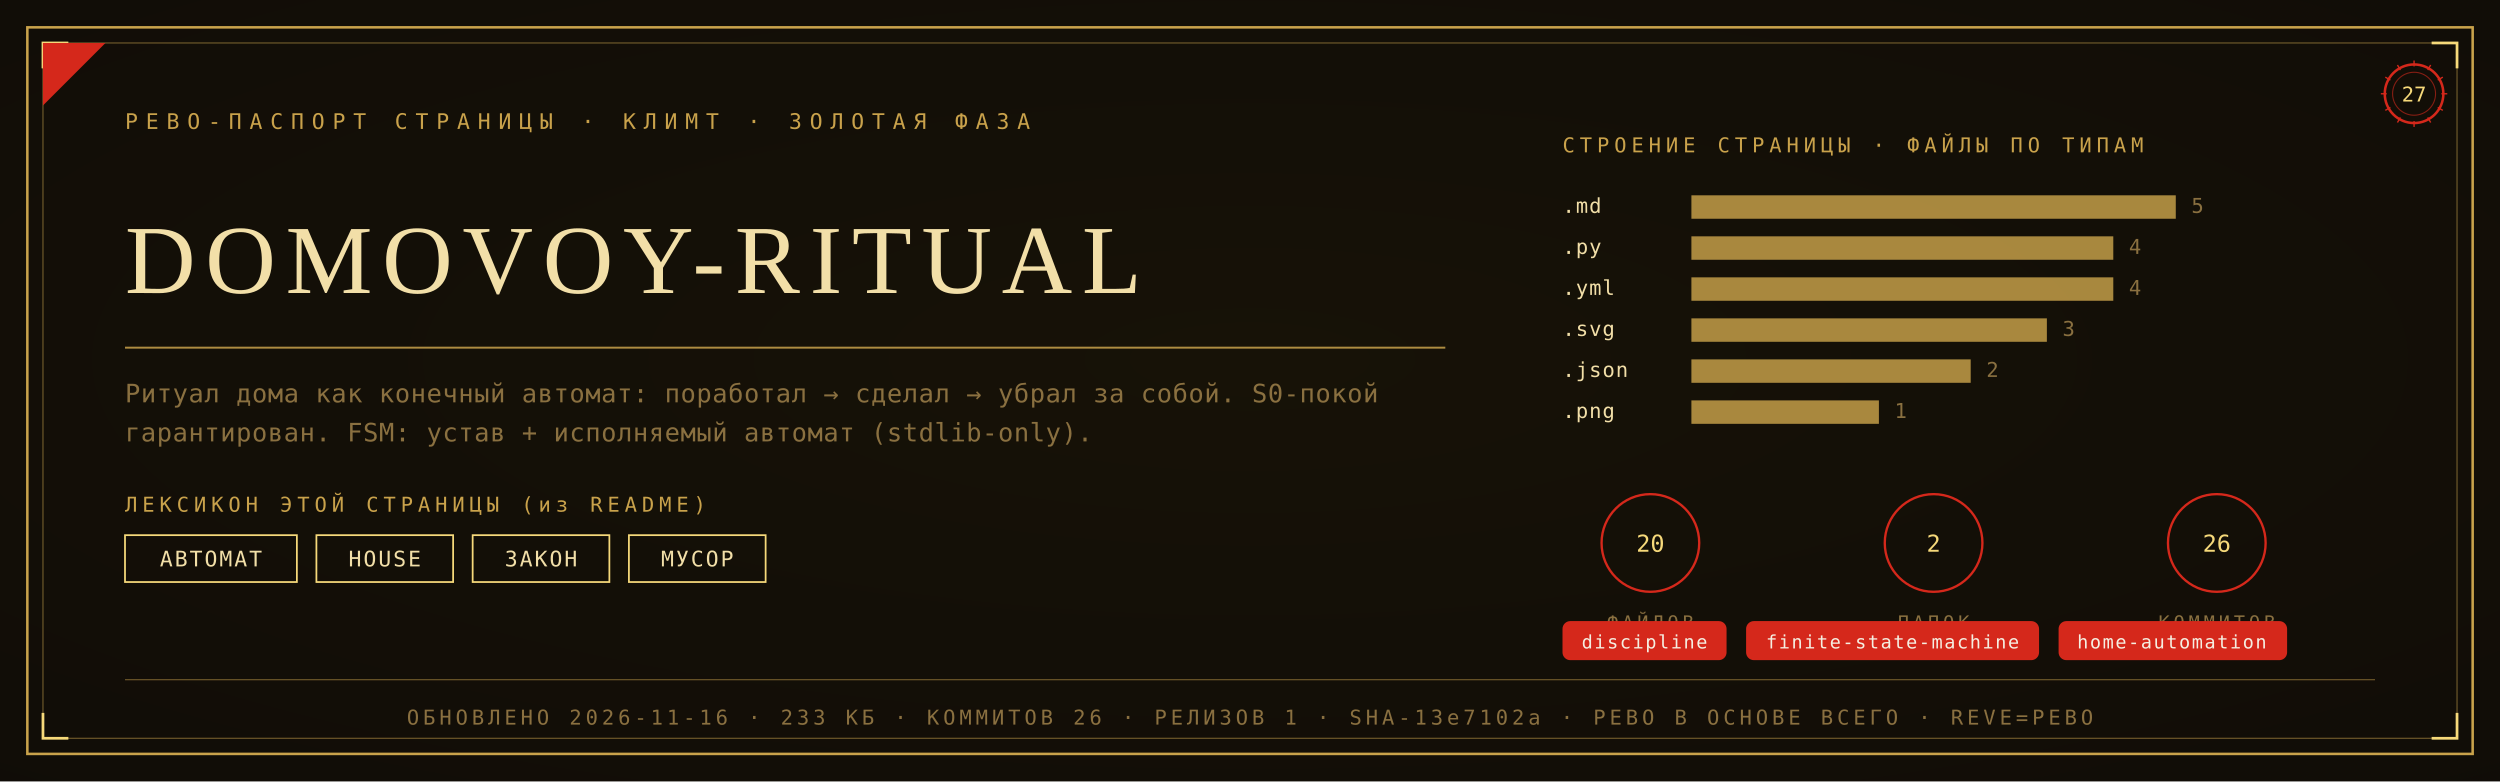
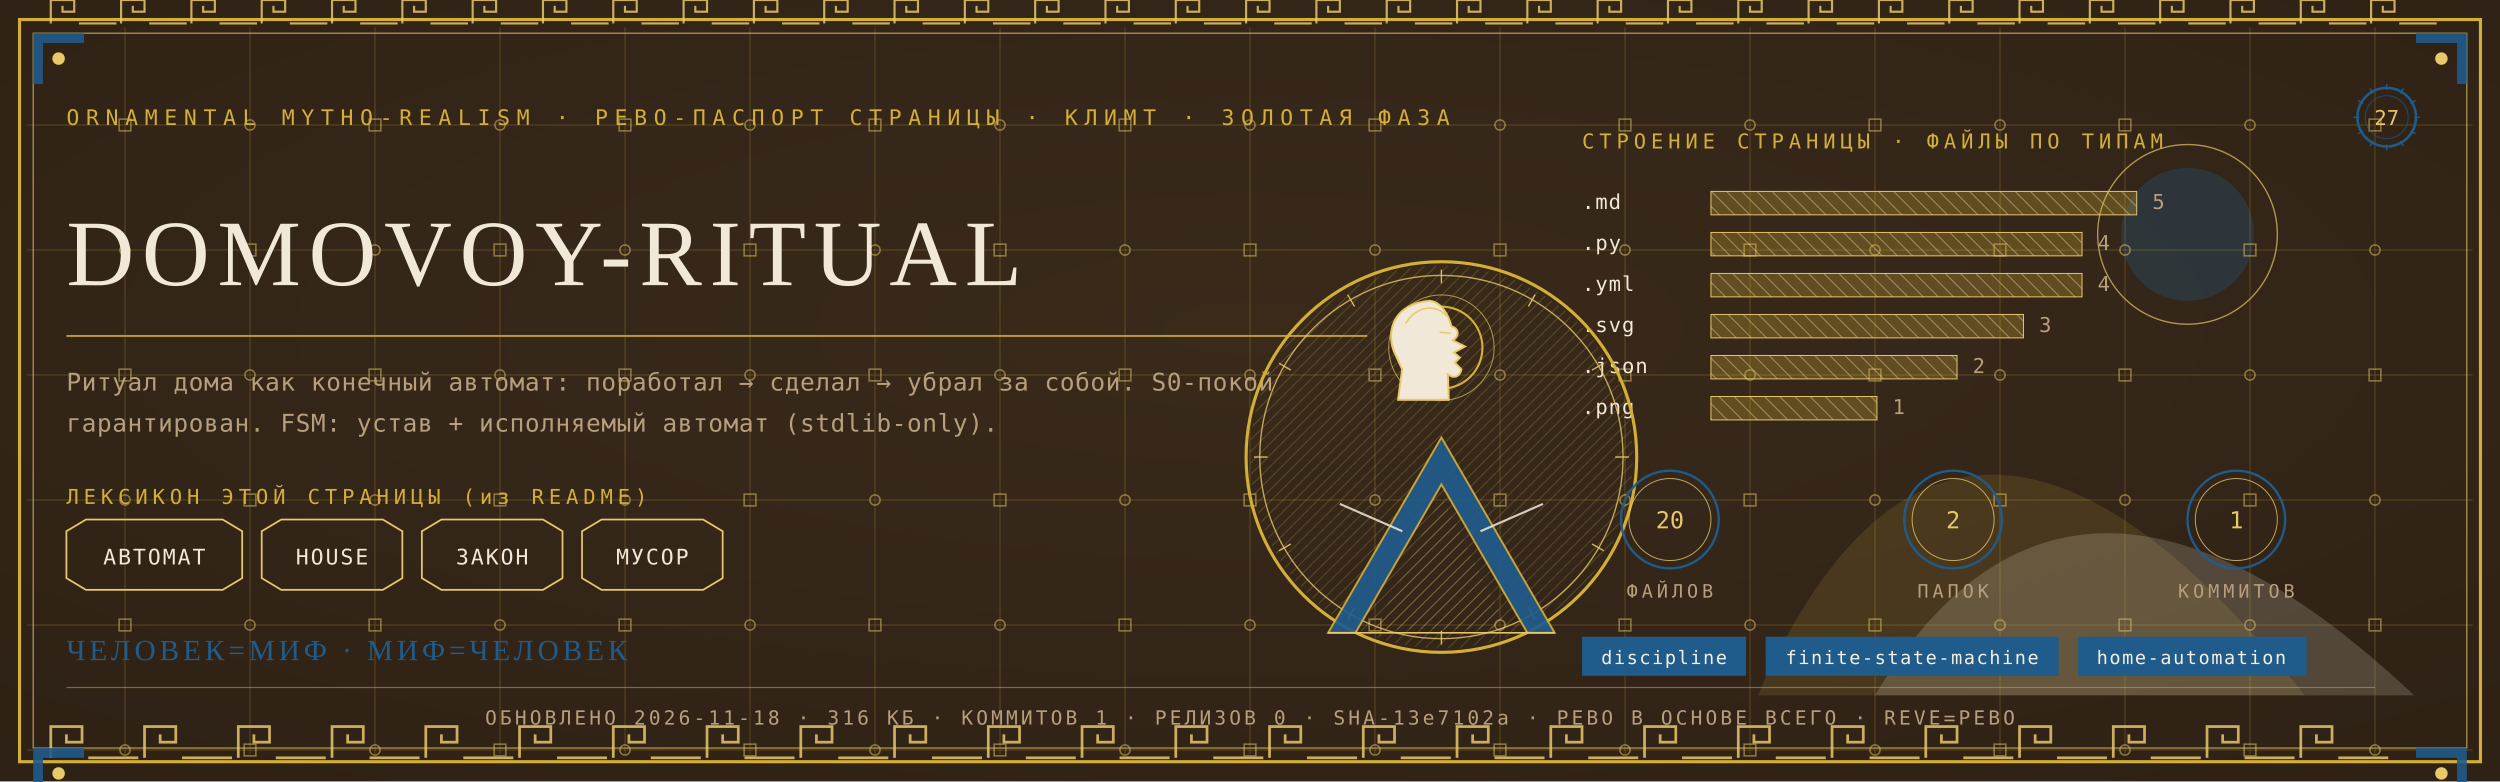
<svg xmlns="http://www.w3.org/2000/svg" viewBox="0 0 1280 400" width="1280" height="400">
  <defs>
-     <radialGradient id="rp27" cx="0.5" cy="0.46" r="1.05">
-       <stop offset="0" stop-color="#181206" />
-       <stop offset="1" stop-color="#0D0A07" />
+     <radialGradient id="rp27" cx="0.5" cy="0.42" r="1.1">
+       <stop offset="0" stop-color="#3A2A1B" />
+       <stop offset="1" stop-color="#2A1D12" />
    </radialGradient>
+     <pattern id="hatchm" width="4.2" height="4.2" patternUnits="userSpaceOnUse" patternTransform="rotate(45)">
+       <rect width="4.2" height="4.2" fill="none" />
+       <line x1="0" y1="0" x2="0" y2="4.2" stroke="#E8C868" stroke-width="0.5" />
+     </pattern>
+     <pattern id="hatchv" width="5.5" height="5.5" patternUnits="userSpaceOnUse" patternTransform="rotate(-45)">
+       <rect width="5.5" height="5.5" fill="none" />
+       <line x1="0" y1="0" x2="0" y2="5.5" stroke="#F1E8D8" stroke-width="0.5" />
+     </pattern>
  </defs>
-   <rect width="1280" height="400" fill="#0D0A07" />
-   <rect width="1280" height="400" fill="url(#rp27)" opacity="0.92" />
-   <rect x="14" y="14" width="1252" height="372" fill="none" stroke="#C9A24B" stroke-width="1.3" />
-   <rect x="22" y="22" width="1236" height="356" fill="none" stroke="#C9A24B" stroke-width="0.55" opacity="0.55" />
-   <path d="M 22 35 L 22 22 L 35 22" fill="none" stroke="#F6D97A" stroke-width="1.4" />
-   <path d="M 1258 35 L 1258 22 L 1245 22" fill="none" stroke="#F6D97A" stroke-width="1.4" />
-   <path d="M 22 365 L 22 378 L 35 378" fill="none" stroke="#F6D97A" stroke-width="1.4" />
-   <path d="M 1258 365 L 1258 378 L 1245 378" fill="none" stroke="#F6D97A" stroke-width="1.4" />
-   <path d="M 22 54 L 22 22 L 54 22 Z" fill="#D5281B" />
-   <text x="64" y="66" font-family="'Cascadia Mono', ui-monospace, Consolas, monospace" font-size="11" fill="#C9A24B" letter-spacing="4">РЕВО-ПАСПОРТ СТРАНИЦЫ · КЛИМТ · ЗОЛОТАЯ ФАЗА</text>
-   <g transform="translate(1236,48)">
-     <circle r="15" fill="none" stroke="#D5281B" stroke-width="1.3" />
-     <circle r="11" fill="none" stroke="#D5281B" stroke-width="0.55" opacity="0.6" />
-     <text y="4" text-anchor="middle" font-family="'Cascadia Mono', ui-monospace, Consolas, monospace" font-size="10.5" fill="#F6D97A">27</text>
-     <g stroke="#D5281B" stroke-width="0.7">
+   <rect width="1280" height="400" fill="#2A1D12" />
+   <rect width="1280" height="400" fill="url(#rp27)" opacity="0.94" />
+   <path d="M 900 356 Q 1000 130 1180 356 Z" fill="#D4AF37" opacity="0.14" />
+   <path d="M 960 356 Q 1060 190 1236 356 Z" fill="#F1E8D8" opacity="0.18" />
+   <circle cx="1120" cy="120" r="34" fill="#1F5B8B" opacity="0.30" />
+   <circle cx="1120" cy="120" r="46" fill="none" stroke="#E8C868" stroke-width="0.7" opacity="0.7" />
+   <g stroke="#D4AF37" stroke-width="0.45" opacity="0.30">
+     <line x1="64" y1="14" x2="64" y2="386" />
+     <line x1="128" y1="14" x2="128" y2="386" />
+     <line x1="192" y1="14" x2="192" y2="386" />
+     <line x1="256" y1="14" x2="256" y2="386" />
+     <line x1="320" y1="14" x2="320" y2="386" />
+     <line x1="384" y1="14" x2="384" y2="386" />
+     <line x1="448" y1="14" x2="448" y2="386" />
+     <line x1="512" y1="14" x2="512" y2="386" />
+     <line x1="576" y1="14" x2="576" y2="386" />
+     <line x1="640" y1="14" x2="640" y2="386" />
+     <line x1="704" y1="14" x2="704" y2="386" />
+     <line x1="768" y1="14" x2="768" y2="386" />
+     <line x1="832" y1="14" x2="832" y2="386" />
+     <line x1="896" y1="14" x2="896" y2="386" />
+     <line x1="960" y1="14" x2="960" y2="386" />
+     <line x1="1024" y1="14" x2="1024" y2="386" />
+     <line x1="1088" y1="14" x2="1088" y2="386" />
+     <line x1="1152" y1="14" x2="1152" y2="386" />
+     <line x1="1216" y1="14" x2="1216" y2="386" />
+     <line x1="14" y1="64" x2="1266" y2="64" />
+     <line x1="14" y1="128" x2="1266" y2="128" />
+     <line x1="14" y1="192" x2="1266" y2="192" />
+     <line x1="14" y1="256" x2="1266" y2="256" />
+     <line x1="14" y1="320" x2="1266" y2="320" />
+     <line x1="14" y1="384" x2="1266" y2="384" />
+   </g>
+   <g fill="none" stroke="#E8C868" stroke-width="0.8" opacity="0.5">
+     <rect x="61" y="61" width="6" height="6" />
+     <circle cx="64" cy="128" r="2.6" />
+     <rect x="61" y="189" width="6" height="6" />
+     <circle cx="64" cy="256" r="2.6" />
+     <rect x="61" y="317" width="6" height="6" />
+     <circle cx="64" cy="384" r="2.6" />
+     <circle cx="128" cy="64" r="2.6" />
+     <rect x="125" y="125" width="6" height="6" />
+     <circle cx="128" cy="192" r="2.6" />
+     <rect x="125" y="253" width="6" height="6" />
+     <circle cx="128" cy="320" r="2.6" />
+     <rect x="125" y="381" width="6" height="6" />
+     <rect x="189" y="61" width="6" height="6" />
+     <circle cx="192" cy="128" r="2.6" />
+     <rect x="189" y="189" width="6" height="6" />
+     <circle cx="192" cy="256" r="2.6" />
+     <rect x="189" y="317" width="6" height="6" />
+     <circle cx="192" cy="384" r="2.6" />
+     <circle cx="256" cy="64" r="2.6" />
+     <rect x="253" y="125" width="6" height="6" />
+     <circle cx="256" cy="192" r="2.6" />
+     <rect x="253" y="253" width="6" height="6" />
+     <circle cx="256" cy="320" r="2.6" />
+     <rect x="253" y="381" width="6" height="6" />
+     <rect x="317" y="61" width="6" height="6" />
+     <circle cx="320" cy="128" r="2.6" />
+     <rect x="317" y="189" width="6" height="6" />
+     <circle cx="320" cy="256" r="2.6" />
+     <rect x="317" y="317" width="6" height="6" />
+     <circle cx="320" cy="384" r="2.6" />
+     <circle cx="384" cy="64" r="2.6" />
+     <rect x="381" y="125" width="6" height="6" />
+     <circle cx="384" cy="192" r="2.6" />
+     <rect x="381" y="253" width="6" height="6" />
+     <circle cx="384" cy="320" r="2.6" />
+     <rect x="381" y="381" width="6" height="6" />
+     <rect x="445" y="61" width="6" height="6" />
+     <circle cx="448" cy="128" r="2.6" />
+     <rect x="445" y="189" width="6" height="6" />
+     <circle cx="448" cy="256" r="2.6" />
+     <rect x="445" y="317" width="6" height="6" />
+     <circle cx="448" cy="384" r="2.6" />
+     <circle cx="512" cy="64" r="2.6" />
+     <rect x="509" y="125" width="6" height="6" />
+     <circle cx="512" cy="192" r="2.6" />
+     <rect x="509" y="253" width="6" height="6" />
+     <circle cx="512" cy="320" r="2.6" />
+     <rect x="509" y="381" width="6" height="6" />
+     <rect x="573" y="61" width="6" height="6" />
+     <circle cx="576" cy="128" r="2.6" />
+     <rect x="573" y="189" width="6" height="6" />
+     <circle cx="576" cy="256" r="2.6" />
+     <rect x="573" y="317" width="6" height="6" />
+     <circle cx="576" cy="384" r="2.6" />
+     <circle cx="640" cy="64" r="2.6" />
+     <rect x="637" y="125" width="6" height="6" />
+     <circle cx="640" cy="192" r="2.6" />
+     <rect x="637" y="253" width="6" height="6" />
+     <circle cx="640" cy="320" r="2.6" />
+     <rect x="637" y="381" width="6" height="6" />
+     <rect x="701" y="61" width="6" height="6" />
+     <circle cx="704" cy="128" r="2.6" />
+     <rect x="701" y="189" width="6" height="6" />
+     <circle cx="704" cy="256" r="2.6" />
+     <rect x="701" y="317" width="6" height="6" />
+     <circle cx="704" cy="384" r="2.6" />
+     <circle cx="768" cy="64" r="2.6" />
+     <rect x="765" y="125" width="6" height="6" />
+     <circle cx="768" cy="192" r="2.6" />
+     <rect x="765" y="253" width="6" height="6" />
+     <circle cx="768" cy="320" r="2.6" />
+     <rect x="765" y="381" width="6" height="6" />
+     <rect x="829" y="61" width="6" height="6" />
+     <circle cx="832" cy="128" r="2.6" />
+     <rect x="829" y="189" width="6" height="6" />
+     <circle cx="832" cy="256" r="2.6" />
+     <rect x="829" y="317" width="6" height="6" />
+     <circle cx="832" cy="384" r="2.6" />
+     <circle cx="896" cy="64" r="2.6" />
+     <rect x="893" y="125" width="6" height="6" />
+     <circle cx="896" cy="192" r="2.6" />
+     <rect x="893" y="253" width="6" height="6" />
+     <circle cx="896" cy="320" r="2.6" />
+     <rect x="893" y="381" width="6" height="6" />
+     <rect x="957" y="61" width="6" height="6" />
+     <circle cx="960" cy="128" r="2.6" />
+     <rect x="957" y="189" width="6" height="6" />
+     <circle cx="960" cy="256" r="2.6" />
+     <rect x="957" y="317" width="6" height="6" />
+     <circle cx="960" cy="384" r="2.6" />
+     <circle cx="1024" cy="64" r="2.6" />
+     <rect x="1021" y="125" width="6" height="6" />
+     <circle cx="1024" cy="192" r="2.6" />
+     <rect x="1021" y="253" width="6" height="6" />
+     <circle cx="1024" cy="320" r="2.6" />
+     <rect x="1021" y="381" width="6" height="6" />
+     <rect x="1085" y="61" width="6" height="6" />
+     <circle cx="1088" cy="128" r="2.6" />
+     <rect x="1085" y="189" width="6" height="6" />
+     <circle cx="1088" cy="256" r="2.6" />
+     <rect x="1085" y="317" width="6" height="6" />
+     <circle cx="1088" cy="384" r="2.6" />
+     <circle cx="1152" cy="64" r="2.6" />
+     <rect x="1149" y="125" width="6" height="6" />
+     <circle cx="1152" cy="192" r="2.6" />
+     <rect x="1149" y="253" width="6" height="6" />
+     <circle cx="1152" cy="320" r="2.6" />
+     <rect x="1149" y="381" width="6" height="6" />
+     <rect x="1213" y="61" width="6" height="6" />
+     <circle cx="1216" cy="128" r="2.6" />
+     <rect x="1213" y="189" width="6" height="6" />
+     <circle cx="1216" cy="256" r="2.6" />
+     <rect x="1213" y="317" width="6" height="6" />
+     <circle cx="1216" cy="384" r="2.6" />
+   </g>
+   <rect x="10" y="10" width="1260" height="380" fill="none" stroke="#D4AF37" stroke-width="1.6" />
+   <rect x="17" y="17" width="1246" height="366" fill="none" stroke="#E8C868" stroke-width="0.6" opacity="0.75" />
+   <g fill="none" stroke="#E8C868" stroke-width="1.4" opacity="0.85">
+     <path d="M 26 388 L 26 372 L 42 372 L 42 380.0 L 34.0 380.0 L 34.0 376.0" />
+     <line x1="45.2" y1="388" x2="70.8" y2="388" />
+     <path d="M 74 388 L 74 372 L 90 372 L 90 380.0 L 82.0 380.0 L 82.0 376.0" />
+     <line x1="93.2" y1="388" x2="118.8" y2="388" />
+     <path d="M 122 388 L 122 372 L 138 372 L 138 380.0 L 130.0 380.0 L 130.0 376.0" />
+     <line x1="141.2" y1="388" x2="166.8" y2="388" />
+     <path d="M 170 388 L 170 372 L 186 372 L 186 380.0 L 178.0 380.0 L 178.0 376.0" />
+     <line x1="189.2" y1="388" x2="214.8" y2="388" />
+     <path d="M 218 388 L 218 372 L 234 372 L 234 380.0 L 226.0 380.0 L 226.0 376.0" />
+     <line x1="237.2" y1="388" x2="262.8" y2="388" />
+     <path d="M 266 388 L 266 372 L 282 372 L 282 380.0 L 274.0 380.0 L 274.0 376.0" />
+     <line x1="285.2" y1="388" x2="310.8" y2="388" />
+     <path d="M 314 388 L 314 372 L 330 372 L 330 380.0 L 322.0 380.0 L 322.0 376.0" />
+     <line x1="333.2" y1="388" x2="358.8" y2="388" />
+     <path d="M 362 388 L 362 372 L 378 372 L 378 380.0 L 370.0 380.0 L 370.0 376.0" />
+     <line x1="381.2" y1="388" x2="406.8" y2="388" />
+     <path d="M 410 388 L 410 372 L 426 372 L 426 380.0 L 418.0 380.0 L 418.0 376.0" />
+     <line x1="429.2" y1="388" x2="454.8" y2="388" />
+     <path d="M 458 388 L 458 372 L 474 372 L 474 380.0 L 466.0 380.0 L 466.0 376.0" />
+     <line x1="477.2" y1="388" x2="502.8" y2="388" />
+     <path d="M 506 388 L 506 372 L 522 372 L 522 380.0 L 514.0 380.0 L 514.0 376.0" />
+     <line x1="525.2" y1="388" x2="550.8" y2="388" />
+     <path d="M 554 388 L 554 372 L 570 372 L 570 380.0 L 562.0 380.0 L 562.0 376.0" />
+     <line x1="573.2" y1="388" x2="598.8" y2="388" />
+     <path d="M 602 388 L 602 372 L 618 372 L 618 380.0 L 610.0 380.0 L 610.0 376.0" />
+     <line x1="621.2" y1="388" x2="646.8" y2="388" />
+     <path d="M 650 388 L 650 372 L 666 372 L 666 380.0 L 658.0 380.0 L 658.0 376.0" />
+     <line x1="669.2" y1="388" x2="694.8" y2="388" />
+     <path d="M 698 388 L 698 372 L 714 372 L 714 380.0 L 706.0 380.0 L 706.0 376.0" />
+     <line x1="717.2" y1="388" x2="742.8" y2="388" />
+     <path d="M 746 388 L 746 372 L 762 372 L 762 380.0 L 754.0 380.0 L 754.0 376.0" />
+     <line x1="765.2" y1="388" x2="790.8" y2="388" />
+     <path d="M 794 388 L 794 372 L 810 372 L 810 380.0 L 802.0 380.0 L 802.0 376.0" />
+     <line x1="813.2" y1="388" x2="838.8" y2="388" />
+     <path d="M 842 388 L 842 372 L 858 372 L 858 380.0 L 850.0 380.0 L 850.0 376.0" />
+     <line x1="861.2" y1="388" x2="886.8" y2="388" />
+     <path d="M 890 388 L 890 372 L 906 372 L 906 380.0 L 898.0 380.0 L 898.0 376.0" />
+     <line x1="909.2" y1="388" x2="934.8" y2="388" />
+     <path d="M 938 388 L 938 372 L 954 372 L 954 380.0 L 946.0 380.0 L 946.0 376.0" />
+     <line x1="957.2" y1="388" x2="982.8" y2="388" />
+     <path d="M 986 388 L 986 372 L 1002 372 L 1002 380.0 L 994.0 380.0 L 994.0 376.0" />
+     <line x1="1005.2" y1="388" x2="1030.8" y2="388" />
+     <path d="M 1034 388 L 1034 372 L 1050 372 L 1050 380.0 L 1042.0 380.0 L 1042.0 376.0" />
+     <line x1="1053.2" y1="388" x2="1078.8" y2="388" />
+     <path d="M 1082 388 L 1082 372 L 1098 372 L 1098 380.0 L 1090.0 380.0 L 1090.0 376.0" />
+     <line x1="1101.2" y1="388" x2="1126.8" y2="388" />
+     <path d="M 1130 388 L 1130 372 L 1146 372 L 1146 380.0 L 1138.0 380.0 L 1138.0 376.0" />
+     <line x1="1149.2" y1="388" x2="1174.8" y2="388" />
+     <path d="M 1178 388 L 1178 372 L 1194 372 L 1194 380.0 L 1186.0 380.0 L 1186.0 376.0" />
+     <line x1="1197.2" y1="388" x2="1222.8" y2="388" />
+   </g>
+   <g fill="none" stroke="#E8C868" stroke-width="1.1" opacity="0.85">
+     <path d="M 26 12 L 26 0 L 38 0 L 38 6.0 L 32.0 6.0 L 32.0 3.0" />
+     <line x1="40.4" y1="12" x2="59.6" y2="12" />
+     <path d="M 62 12 L 62 0 L 74 0 L 74 6.0 L 68.0 6.0 L 68.0 3.0" />
+     <line x1="76.4" y1="12" x2="95.6" y2="12" />
+     <path d="M 98 12 L 98 0 L 110 0 L 110 6.0 L 104.0 6.0 L 104.0 3.0" />
+     <line x1="112.4" y1="12" x2="131.6" y2="12" />
+     <path d="M 134 12 L 134 0 L 146 0 L 146 6.0 L 140.0 6.0 L 140.0 3.0" />
+     <line x1="148.4" y1="12" x2="167.6" y2="12" />
+     <path d="M 170 12 L 170 0 L 182 0 L 182 6.0 L 176.0 6.0 L 176.0 3.0" />
+     <line x1="184.4" y1="12" x2="203.6" y2="12" />
+     <path d="M 206 12 L 206 0 L 218 0 L 218 6.0 L 212.0 6.0 L 212.0 3.0" />
+     <line x1="220.4" y1="12" x2="239.6" y2="12" />
+     <path d="M 242 12 L 242 0 L 254 0 L 254 6.0 L 248.0 6.0 L 248.0 3.0" />
+     <line x1="256.4" y1="12" x2="275.6" y2="12" />
+     <path d="M 278 12 L 278 0 L 290 0 L 290 6.0 L 284.0 6.0 L 284.0 3.0" />
+     <line x1="292.4" y1="12" x2="311.6" y2="12" />
+     <path d="M 314 12 L 314 0 L 326 0 L 326 6.0 L 320.0 6.0 L 320.0 3.0" />
+     <line x1="328.4" y1="12" x2="347.6" y2="12" />
+     <path d="M 350 12 L 350 0 L 362 0 L 362 6.0 L 356.0 6.0 L 356.0 3.0" />
+     <line x1="364.4" y1="12" x2="383.6" y2="12" />
+     <path d="M 386 12 L 386 0 L 398 0 L 398 6.0 L 392.0 6.0 L 392.0 3.0" />
+     <line x1="400.4" y1="12" x2="419.6" y2="12" />
+     <path d="M 422 12 L 422 0 L 434 0 L 434 6.0 L 428.0 6.0 L 428.0 3.0" />
+     <line x1="436.4" y1="12" x2="455.6" y2="12" />
+     <path d="M 458 12 L 458 0 L 470 0 L 470 6.0 L 464.0 6.0 L 464.0 3.0" />
+     <line x1="472.4" y1="12" x2="491.6" y2="12" />
+     <path d="M 494 12 L 494 0 L 506 0 L 506 6.0 L 500.0 6.0 L 500.0 3.0" />
+     <line x1="508.4" y1="12" x2="527.6" y2="12" />
+     <path d="M 530 12 L 530 0 L 542 0 L 542 6.0 L 536.0 6.0 L 536.0 3.0" />
+     <line x1="544.4" y1="12" x2="563.6" y2="12" />
+     <path d="M 566 12 L 566 0 L 578 0 L 578 6.0 L 572.0 6.0 L 572.0 3.0" />
+     <line x1="580.4" y1="12" x2="599.6" y2="12" />
+     <path d="M 602 12 L 602 0 L 614 0 L 614 6.0 L 608.0 6.0 L 608.0 3.0" />
+     <line x1="616.4" y1="12" x2="635.6" y2="12" />
+     <path d="M 638 12 L 638 0 L 650 0 L 650 6.0 L 644.0 6.0 L 644.0 3.0" />
+     <line x1="652.4" y1="12" x2="671.6" y2="12" />
+     <path d="M 674 12 L 674 0 L 686 0 L 686 6.0 L 680.0 6.0 L 680.0 3.0" />
+     <line x1="688.4" y1="12" x2="707.6" y2="12" />
+     <path d="M 710 12 L 710 0 L 722 0 L 722 6.0 L 716.0 6.0 L 716.0 3.0" />
+     <line x1="724.4" y1="12" x2="743.6" y2="12" />
+     <path d="M 746 12 L 746 0 L 758 0 L 758 6.0 L 752.0 6.0 L 752.0 3.0" />
+     <line x1="760.4" y1="12" x2="779.6" y2="12" />
+     <path d="M 782 12 L 782 0 L 794 0 L 794 6.0 L 788.0 6.0 L 788.0 3.0" />
+     <line x1="796.4" y1="12" x2="815.6" y2="12" />
+     <path d="M 818 12 L 818 0 L 830 0 L 830 6.0 L 824.0 6.0 L 824.0 3.0" />
+     <line x1="832.4" y1="12" x2="851.6" y2="12" />
+     <path d="M 854 12 L 854 0 L 866 0 L 866 6.0 L 860.0 6.0 L 860.0 3.0" />
+     <line x1="868.4" y1="12" x2="887.6" y2="12" />
+     <path d="M 890 12 L 890 0 L 902 0 L 902 6.0 L 896.0 6.0 L 896.0 3.0" />
+     <line x1="904.4" y1="12" x2="923.6" y2="12" />
+     <path d="M 926 12 L 926 0 L 938 0 L 938 6.0 L 932.0 6.0 L 932.0 3.0" />
+     <line x1="940.4" y1="12" x2="959.6" y2="12" />
+     <path d="M 962 12 L 962 0 L 974 0 L 974 6.0 L 968.0 6.0 L 968.0 3.0" />
+     <line x1="976.4" y1="12" x2="995.6" y2="12" />
+     <path d="M 998 12 L 998 0 L 1010 0 L 1010 6.0 L 1004.0 6.0 L 1004.0 3.0" />
+     <line x1="1012.4" y1="12" x2="1031.6" y2="12" />
+     <path d="M 1034 12 L 1034 0 L 1046 0 L 1046 6.0 L 1040.0 6.0 L 1040.0 3.0" />
+     <line x1="1048.4" y1="12" x2="1067.6" y2="12" />
+     <path d="M 1070 12 L 1070 0 L 1082 0 L 1082 6.0 L 1076.0 6.0 L 1076.0 3.0" />
+     <line x1="1084.4" y1="12" x2="1103.6" y2="12" />
+     <path d="M 1106 12 L 1106 0 L 1118 0 L 1118 6.0 L 1112.0 6.0 L 1112.0 3.0" />
+     <line x1="1120.4" y1="12" x2="1139.6" y2="12" />
+     <path d="M 1142 12 L 1142 0 L 1154 0 L 1154 6.0 L 1148.0 6.0 L 1148.0 3.0" />
+     <line x1="1156.4" y1="12" x2="1175.6" y2="12" />
+     <path d="M 1178 12 L 1178 0 L 1190 0 L 1190 6.0 L 1184.0 6.0 L 1184.0 3.0" />
+     <line x1="1192.4" y1="12" x2="1211.6" y2="12" />
+     <path d="M 1214 12 L 1214 0 L 1226 0 L 1226 6.0 L 1220.0 6.0 L 1220.0 3.0" />
+     <line x1="1228.4" y1="12" x2="1247.6" y2="12" />
+   </g>
+   <g transform="translate(17,17) scale(1,1)">
+     <path d="M 0 0 L 26 0 L 26 5 L 5 5 L 5 26 L 0 26 Z" fill="#1F5B8B" opacity="0.9" />
+     <circle cx="13" cy="13" r="3.2" fill="#E8C868" />
+   </g>
+   <g transform="translate(1263,17) scale(-1,1)">
+     <path d="M 0 0 L 26 0 L 26 5 L 5 5 L 5 26 L 0 26 Z" fill="#1F5B8B" opacity="0.9" />
+     <circle cx="13" cy="13" r="3.2" fill="#E8C868" />
+   </g>
+   <g transform="translate(17,383) scale(1,1)">
+     <path d="M 0 0 L 26 0 L 26 5 L 5 5 L 5 26 L 0 26 Z" fill="#1F5B8B" opacity="0.9" />
+     <circle cx="13" cy="13" r="3.2" fill="#E8C868" />
+   </g>
+   <g transform="translate(1263,383) scale(-1,1)">
+     <path d="M 0 0 L 26 0 L 26 5 L 5 5 L 5 26 L 0 26 Z" fill="#1F5B8B" opacity="0.9" />
+     <circle cx="13" cy="13" r="3.2" fill="#E8C868" />
+   </g>
+   <text x="34" y="64" font-family="'Cascadia Mono', ui-monospace, Consolas, monospace" font-size="11" fill="#D4AF37" letter-spacing="3.4">ORNAMENTAL MYTHO-REALISM · РЕВО-ПАСПОРТ СТРАНИЦЫ · КЛИМТ · ЗОЛОТАЯ ФАЗА</text>
+   <g transform="translate(1222,60)">
+     <circle r="15" fill="none" stroke="#1F5B8B" stroke-width="1.3" />
+     <circle r="11" fill="none" stroke="#1F5B8B" stroke-width="0.55" opacity="0.6" />
+     <text y="4" text-anchor="middle" font-family="'Cascadia Mono', ui-monospace, Consolas, monospace" font-size="10.5" fill="#E8C868">27</text>
+     <g stroke="#1F5B8B" stroke-width="0.7">
      <line x1="0" y1="-17" x2="0" y2="-14" transform="rotate(0)" />
      <line x1="0" y1="-17" x2="0" y2="-14" transform="rotate(30)" />
      <line x1="0" y1="-17" x2="0" y2="-14" transform="rotate(60)" />
      <line x1="0" y1="-17" x2="0" y2="-14" transform="rotate(90)" />
      <line x1="0" y1="-17" x2="0" y2="-14" transform="rotate(120)" />
      <line x1="0" y1="-17" x2="0" y2="-14" transform="rotate(150)" />
      <line x1="0" y1="-17" x2="0" y2="-14" transform="rotate(180)" />
      <line x1="0" y1="-17" x2="0" y2="-14" transform="rotate(210)" />
      <line x1="0" y1="-17" x2="0" y2="-14" transform="rotate(240)" />
      <line x1="0" y1="-17" x2="0" y2="-14" transform="rotate(270)" />
      <line x1="0" y1="-17" x2="0" y2="-14" transform="rotate(300)" />
      <line x1="0" y1="-17" x2="0" y2="-14" transform="rotate(330)" />
    </g>
  </g>
-   <text x="64" y="150" font-family="Georgia, 'Times New Roman', serif" font-size="50.0" fill="#F2DFA8" letter-spacing="5">DOMOVOY-RITUAL</text>
-   <line x1="64" y1="178" x2="740" y2="178" stroke="#C9A24B" stroke-width="1" opacity="0.85" />
-   <text x="64" y="206" font-family="'Cascadia Mono', ui-monospace, Consolas, monospace" font-size="13" fill="#8A7040" letter-spacing="0.3">Ритуал дома как конечный автомат: поработал → сделал → убрал за собой. S0-покой</text>
-   <text x="64" y="226" font-family="'Cascadia Mono', ui-monospace, Consolas, monospace" font-size="13" fill="#8A7040" letter-spacing="0.3">гарантирован. FSM: устав + исполняемый автомат (stdlib-only).</text>
-   <text x="64" y="262" font-family="'Cascadia Mono', ui-monospace, Consolas, monospace" font-size="10.5" fill="#C9A24B" letter-spacing="2.5">ЛЕКСИКОН ЭТОЙ СТРАНИЦЫ (из README)</text>
-   <rect x="64" y="274" width="88" height="24" fill="none" stroke="#F6D97A" stroke-width="0.9" />
-   <text x="108" y="290" text-anchor="middle" font-family="'Cascadia Mono', ui-monospace, Consolas, monospace" font-size="11" fill="#F2DFA8" letter-spacing="1">АВТОМАТ</text>
-   <rect x="162" y="274" width="70" height="24" fill="none" stroke="#F6D97A" stroke-width="0.9" />
-   <text x="197" y="290" text-anchor="middle" font-family="'Cascadia Mono', ui-monospace, Consolas, monospace" font-size="11" fill="#F2DFA8" letter-spacing="1">HOUSE</text>
-   <rect x="242" y="274" width="70" height="24" fill="none" stroke="#F6D97A" stroke-width="0.9" />
-   <text x="277" y="290" text-anchor="middle" font-family="'Cascadia Mono', ui-monospace, Consolas, monospace" font-size="11" fill="#F2DFA8" letter-spacing="1">ЗАКОН</text>
-   <rect x="322" y="274" width="70" height="24" fill="none" stroke="#F6D97A" stroke-width="0.9" />
-   <text x="357" y="290" text-anchor="middle" font-family="'Cascadia Mono', ui-monospace, Consolas, monospace" font-size="11" fill="#F2DFA8" letter-spacing="1">МУСОР</text>
-   <text x="800" y="78" font-family="'Cascadia Mono', ui-monospace, Consolas, monospace" font-size="10.5" fill="#C9A24B" letter-spacing="2.5">СТРОЕНИЕ СТРАНИЦЫ · ФАЙЛЫ ПО ТИПАМ</text>
-   <text x="800" y="109" font-family="'Cascadia Mono', ui-monospace, Consolas, monospace" font-size="10.5" fill="#F2DFA8" letter-spacing="0.5">.md</text>
-   <rect x="866" y="100" width="248" height="12" fill="#C9A24B" opacity="0.82" />
-   <text x="1122" y="109" font-family="'Cascadia Mono', ui-monospace, Consolas, monospace" font-size="10.5" fill="#8A7040">5</text>
-   <text x="800" y="130" font-family="'Cascadia Mono', ui-monospace, Consolas, monospace" font-size="10.5" fill="#F2DFA8" letter-spacing="0.5">.py</text>
-   <rect x="866" y="121" width="216" height="12" fill="#C9A24B" opacity="0.82" />
-   <text x="1090" y="130" font-family="'Cascadia Mono', ui-monospace, Consolas, monospace" font-size="10.5" fill="#8A7040">4</text>
-   <text x="800" y="151" font-family="'Cascadia Mono', ui-monospace, Consolas, monospace" font-size="10.5" fill="#F2DFA8" letter-spacing="0.5">.yml</text>
-   <rect x="866" y="142" width="216" height="12" fill="#C9A24B" opacity="0.82" />
-   <text x="1090" y="151" font-family="'Cascadia Mono', ui-monospace, Consolas, monospace" font-size="10.5" fill="#8A7040">4</text>
-   <text x="800" y="172" font-family="'Cascadia Mono', ui-monospace, Consolas, monospace" font-size="10.5" fill="#F2DFA8" letter-spacing="0.5">.svg</text>
-   <rect x="866" y="163" width="182" height="12" fill="#C9A24B" opacity="0.82" />
-   <text x="1056" y="172" font-family="'Cascadia Mono', ui-monospace, Consolas, monospace" font-size="10.5" fill="#8A7040">3</text>
-   <text x="800" y="193" font-family="'Cascadia Mono', ui-monospace, Consolas, monospace" font-size="10.5" fill="#F2DFA8" letter-spacing="0.5">.json</text>
-   <rect x="866" y="184" width="143" height="12" fill="#C9A24B" opacity="0.82" />
-   <text x="1017" y="193" font-family="'Cascadia Mono', ui-monospace, Consolas, monospace" font-size="10.5" fill="#8A7040">2</text>
-   <text x="800" y="214" font-family="'Cascadia Mono', ui-monospace, Consolas, monospace" font-size="10.5" fill="#F2DFA8" letter-spacing="0.5">.png</text>
-   <rect x="866" y="205" width="96" height="12" fill="#C9A24B" opacity="0.82" />
-   <text x="970" y="214" font-family="'Cascadia Mono', ui-monospace, Consolas, monospace" font-size="10.5" fill="#8A7040">1</text>
-   <g transform="translate(845,278)">
-     <circle r="25" fill="none" stroke="#D5281B" stroke-width="1.2" />
-     <text y="4.5" text-anchor="middle" font-family="'Cascadia Mono', ui-monospace, Consolas, monospace" font-size="12" fill="#F6D97A">20</text>
-     <text y="44" text-anchor="middle" font-family="'Cascadia Mono', ui-monospace, Consolas, monospace" font-size="9.5" fill="#8A7040" letter-spacing="2">ФАЙЛОВ</text>
-   </g>
-   <g transform="translate(990,278)">
-     <circle r="25" fill="none" stroke="#D5281B" stroke-width="1.2" />
-     <text y="4.5" text-anchor="middle" font-family="'Cascadia Mono', ui-monospace, Consolas, monospace" font-size="12" fill="#F6D97A">2</text>
-     <text y="44" text-anchor="middle" font-family="'Cascadia Mono', ui-monospace, Consolas, monospace" font-size="9.5" fill="#8A7040" letter-spacing="2">ПАПОК</text>
-   </g>
-   <g transform="translate(1135,278)">
-     <circle r="25" fill="none" stroke="#D5281B" stroke-width="1.2" />
-     <text y="4.5" text-anchor="middle" font-family="'Cascadia Mono', ui-monospace, Consolas, monospace" font-size="12" fill="#F6D97A">26</text>
-     <text y="44" text-anchor="middle" font-family="'Cascadia Mono', ui-monospace, Consolas, monospace" font-size="9.5" fill="#8A7040" letter-spacing="2">КОММИТОВ</text>
-   </g>
-   <rect x="800" y="318" rx="4" width="84" height="20" fill="#D5281B" />
-   <text x="842" y="332" text-anchor="middle" font-family="'Cascadia Mono', ui-monospace, Consolas, monospace" font-size="9.5" fill="#F5EFE2" letter-spacing="0.8">discipline</text>
-   <rect x="894" y="318" rx="4" width="150" height="20" fill="#D5281B" />
-   <text x="969" y="332" text-anchor="middle" font-family="'Cascadia Mono', ui-monospace, Consolas, monospace" font-size="9.5" fill="#F5EFE2" letter-spacing="0.8">finite-state-machine</text>
-   <rect x="1054" y="318" rx="4" width="117" height="20" fill="#D5281B" />
-   <text x="1112" y="332" text-anchor="middle" font-family="'Cascadia Mono', ui-monospace, Consolas, monospace" font-size="9.5" fill="#F5EFE2" letter-spacing="0.8">home-automation</text>
-   <line x1="64" y1="348" x2="1216" y2="348" stroke="#C9A24B" stroke-width="0.6" opacity="0.5" />
-   <text x="640" y="371" text-anchor="middle" font-family="'Cascadia Mono', ui-monospace, Consolas, monospace" font-size="10.5" fill="#8A7040" letter-spacing="2">ОБНОВЛЕНО 2026-11-16 · 233 КБ · КОММИТОВ 26 · РЕЛИЗОВ 1 · SHA-13e7102a · РЕВО В ОСНОВЕ ВСЕГО · REVE=РЕВО</text>
+   <text x="34" y="146" font-family="Georgia, 'Times New Roman', serif" font-size="48.0" fill="#F1E8D8" letter-spacing="4">DOMOVOY-RITUAL</text>
+   <line x1="34" y1="172" x2="700" y2="172" stroke="#D4AF37" stroke-width="1" opacity="0.85" />
+   <text x="34" y="200" font-family="'Cascadia Mono', ui-monospace, Consolas, monospace" font-size="12.5" fill="#B79F7E" letter-spacing="0.3">Ритуал дома как конечный автомат: поработал → сделал → убрал за собой. S0-покой</text>
+   <text x="34" y="221" font-family="'Cascadia Mono', ui-monospace, Consolas, monospace" font-size="12.5" fill="#B79F7E" letter-spacing="0.3">гарантирован. FSM: устав + исполняемый автомат (stdlib-only).</text>
+   <text x="34" y="258" font-family="'Cascadia Mono', ui-monospace, Consolas, monospace" font-size="10.5" fill="#D4AF37" letter-spacing="2.5">ЛЕКСИКОН ЭТОЙ СТРАНИЦЫ (из README)</text>
+   <path d="M 34 272 L 44 266 L 114 266 L 124 272 L 124 296 L 114 302 L 44 302 L 34 296 Z" fill="none" stroke="#E8C868" stroke-width="0.9" />
+   <text x="79" y="289" text-anchor="middle" font-family="'Cascadia Mono', ui-monospace, Consolas, monospace" font-size="11" fill="#F1E8D8" letter-spacing="1">АВТОМАТ</text>
+   <path d="M 134 272 L 144 266 L 196 266 L 206 272 L 206 296 L 196 302 L 144 302 L 134 296 Z" fill="none" stroke="#E8C868" stroke-width="0.9" />
+   <text x="170" y="289" text-anchor="middle" font-family="'Cascadia Mono', ui-monospace, Consolas, monospace" font-size="11" fill="#F1E8D8" letter-spacing="1">HOUSE</text>
+   <path d="M 216 272 L 226 266 L 278 266 L 288 272 L 288 296 L 278 302 L 226 302 L 216 296 Z" fill="none" stroke="#E8C868" stroke-width="0.9" />
+   <text x="252" y="289" text-anchor="middle" font-family="'Cascadia Mono', ui-monospace, Consolas, monospace" font-size="11" fill="#F1E8D8" letter-spacing="1">ЗАКОН</text>
+   <path d="M 298 272 L 308 266 L 360 266 L 370 272 L 370 296 L 360 302 L 308 302 L 298 296 Z" fill="none" stroke="#E8C868" stroke-width="0.9" />
+   <text x="334" y="289" text-anchor="middle" font-family="'Cascadia Mono', ui-monospace, Consolas, monospace" font-size="11" fill="#F1E8D8" letter-spacing="1">МУСОР</text>
+   <text x="810" y="76" font-family="'Cascadia Mono', ui-monospace, Consolas, monospace" font-size="10.5" fill="#D4AF37" letter-spacing="2.5">СТРОЕНИЕ СТРАНИЦЫ · ФАЙЛЫ ПО ТИПАМ</text>
+   <text x="810" y="107" font-family="'Cascadia Mono', ui-monospace, Consolas, monospace" font-size="10.5" fill="#F1E8D8" letter-spacing="0.5">.md</text>
+   <rect x="876" y="98" width="218" height="12" fill="url(#hatchv)" opacity="0.9" />
+   <rect x="876" y="98" width="218" height="12" fill="#D4AF37" opacity="0.28" />
+   <rect x="876" y="98" width="218" height="12" fill="none" stroke="#E8C868" stroke-width="0.5" />
+   <text x="1102" y="107" font-family="'Cascadia Mono', ui-monospace, Consolas, monospace" font-size="10.5" fill="#B79F7E">5</text>
+   <text x="810" y="128" font-family="'Cascadia Mono', ui-monospace, Consolas, monospace" font-size="10.5" fill="#F1E8D8" letter-spacing="0.5">.py</text>
+   <rect x="876" y="119" width="190" height="12" fill="url(#hatchv)" opacity="0.9" />
+   <rect x="876" y="119" width="190" height="12" fill="#D4AF37" opacity="0.28" />
+   <rect x="876" y="119" width="190" height="12" fill="none" stroke="#E8C868" stroke-width="0.5" />
+   <text x="1074" y="128" font-family="'Cascadia Mono', ui-monospace, Consolas, monospace" font-size="10.5" fill="#B79F7E">4</text>
+   <text x="810" y="149" font-family="'Cascadia Mono', ui-monospace, Consolas, monospace" font-size="10.5" fill="#F1E8D8" letter-spacing="0.5">.yml</text>
+   <rect x="876" y="140" width="190" height="12" fill="url(#hatchv)" opacity="0.9" />
+   <rect x="876" y="140" width="190" height="12" fill="#D4AF37" opacity="0.28" />
+   <rect x="876" y="140" width="190" height="12" fill="none" stroke="#E8C868" stroke-width="0.5" />
+   <text x="1074" y="149" font-family="'Cascadia Mono', ui-monospace, Consolas, monospace" font-size="10.5" fill="#B79F7E">4</text>
+   <text x="810" y="170" font-family="'Cascadia Mono', ui-monospace, Consolas, monospace" font-size="10.5" fill="#F1E8D8" letter-spacing="0.5">.svg</text>
+   <rect x="876" y="161" width="160" height="12" fill="url(#hatchv)" opacity="0.9" />
+   <rect x="876" y="161" width="160" height="12" fill="#D4AF37" opacity="0.28" />
+   <rect x="876" y="161" width="160" height="12" fill="none" stroke="#E8C868" stroke-width="0.5" />
+   <text x="1044" y="170" font-family="'Cascadia Mono', ui-monospace, Consolas, monospace" font-size="10.5" fill="#B79F7E">3</text>
+   <text x="810" y="191" font-family="'Cascadia Mono', ui-monospace, Consolas, monospace" font-size="10.5" fill="#F1E8D8" letter-spacing="0.5">.json</text>
+   <rect x="876" y="182" width="126" height="12" fill="url(#hatchv)" opacity="0.9" />
+   <rect x="876" y="182" width="126" height="12" fill="#D4AF37" opacity="0.28" />
+   <rect x="876" y="182" width="126" height="12" fill="none" stroke="#E8C868" stroke-width="0.5" />
+   <text x="1010" y="191" font-family="'Cascadia Mono', ui-monospace, Consolas, monospace" font-size="10.5" fill="#B79F7E">2</text>
+   <text x="810" y="212" font-family="'Cascadia Mono', ui-monospace, Consolas, monospace" font-size="10.5" fill="#F1E8D8" letter-spacing="0.5">.png</text>
+   <rect x="876" y="203" width="85" height="12" fill="url(#hatchv)" opacity="0.9" />
+   <rect x="876" y="203" width="85" height="12" fill="#D4AF37" opacity="0.28" />
+   <rect x="876" y="203" width="85" height="12" fill="none" stroke="#E8C868" stroke-width="0.5" />
+   <text x="969" y="212" font-family="'Cascadia Mono', ui-monospace, Consolas, monospace" font-size="10.5" fill="#B79F7E">1</text>
+   <g transform="translate(738,234)">
+     <circle r="100" fill="none" stroke="#D4AF37" stroke-width="1.6" />
+     <circle r="93" fill="none" stroke="#E8C868" stroke-width="0.7" opacity="0.8" />
+     <circle r="98" fill="url(#hatchm)" opacity="0.4" />
+     <g stroke="#E8C868" stroke-width="0.7" opacity="0.9">
+       <line x1="0" y1="-96" x2="0" y2="-89" transform="rotate(0)" />
+       <line x1="0" y1="-96" x2="0" y2="-89" transform="rotate(30)" />
+       <line x1="0" y1="-96" x2="0" y2="-89" transform="rotate(60)" />
+       <line x1="0" y1="-96" x2="0" y2="-89" transform="rotate(90)" />
+       <line x1="0" y1="-96" x2="0" y2="-89" transform="rotate(120)" />
+       <line x1="0" y1="-96" x2="0" y2="-89" transform="rotate(150)" />
+       <line x1="0" y1="-96" x2="0" y2="-89" transform="rotate(180)" />
+       <line x1="0" y1="-96" x2="0" y2="-89" transform="rotate(210)" />
+       <line x1="0" y1="-96" x2="0" y2="-89" transform="rotate(240)" />
+       <line x1="0" y1="-96" x2="0" y2="-89" transform="rotate(270)" />
+       <line x1="0" y1="-96" x2="0" y2="-89" transform="rotate(300)" />
+       <line x1="0" y1="-96" x2="0" y2="-89" transform="rotate(330)" />
+     </g>
+     <circle cy="-56" r="21" fill="none" stroke="#D4AF37" stroke-width="1.1" />
+     <circle cy="-56" r="27" fill="none" stroke="#E8C868" stroke-width="0.5" opacity="0.7" />
+     <path d="M -6.0 -80.0 C -23.5 -78.7 -28.7 -65.7 -24.3 -54.0 L -20.1 -44.9 L -22.2 -29.3 L 3.8 -29.3 L 3.3 -42.3 C 6.9 -39.7 9.5 -41.5 10.3 -44.9 L 6.9 -48.3 L 9.5 -50.9 L 6.4 -53.5 L 12.1 -56.6 L 5.9 -59.7 C 9.5 -62.3 9.0 -65.7 5.1 -67.0 C 3.8 -72.7 -0.1 -79.5 -6.0 -80.0 Z" fill="#F1E8D8" stroke="#E8C868" stroke-width="1.0" />
+     <g fill="none" stroke="#E8C868" stroke-width="0.8" opacity="0.95">
+       <path d="M -18.3 -68.3 C -13.1 -77.4 -2.7 -78.7 2.5 -72.2" />
+       <path d="M -0.9 -63.9 L 4.8 -63.4" />
+     </g>
+     <path d="M -58.0 90.0 L 0 -10.0 L 58.0 90.0 L 44.0 90.0 L 0 14.0 L -44.0 90.0 Z" fill="#1F5B8B" opacity="0.92" stroke="#D4AF37" stroke-width="1.0" />
+     <path d="M -34.0 88.0 L 0 20.0 L 34.0 88.0" fill="url(#hatchm)" opacity="0.5" stroke="none" />
+     <path d="M -58.0 90.0 L 58.0 90.0" fill="none" stroke="#E8C868" stroke-width="0.8" />
+     <path d="M -52.0 24.0 L -20.0 38.0" fill="none" stroke="#F1E8D8" stroke-width="1.1" opacity="0.85" />
+     <path d="M 52.0 24.0 L 20.0 38.0" fill="none" stroke="#F1E8D8" stroke-width="1.1" opacity="0.85" />
+   </g>
+   <g transform="translate(855,266)">
+     <circle r="25" fill="none" stroke="#1F5B8B" stroke-width="1.2" />
+     <circle r="21" fill="none" stroke="#E8C868" stroke-width="0.5" opacity="0.8" />
+     <text y="4.5" text-anchor="middle" font-family="'Cascadia Mono', ui-monospace, Consolas, monospace" font-size="12" fill="#E8C868">20</text>
+     <text y="40" text-anchor="middle" font-family="'Cascadia Mono', ui-monospace, Consolas, monospace" font-size="9.5" fill="#B79F7E" letter-spacing="2">ФАЙЛОВ</text>
+   </g>
+   <g transform="translate(1000,266)">
+     <circle r="25" fill="none" stroke="#1F5B8B" stroke-width="1.2" />
+     <circle r="21" fill="none" stroke="#E8C868" stroke-width="0.5" opacity="0.8" />
+     <text y="4.5" text-anchor="middle" font-family="'Cascadia Mono', ui-monospace, Consolas, monospace" font-size="12" fill="#E8C868">2</text>
+     <text y="40" text-anchor="middle" font-family="'Cascadia Mono', ui-monospace, Consolas, monospace" font-size="9.5" fill="#B79F7E" letter-spacing="2">ПАПОК</text>
+   </g>
+   <g transform="translate(1145,266)">
+     <circle r="25" fill="none" stroke="#1F5B8B" stroke-width="1.2" />
+     <circle r="21" fill="none" stroke="#E8C868" stroke-width="0.5" opacity="0.8" />
+     <text y="4.5" text-anchor="middle" font-family="'Cascadia Mono', ui-monospace, Consolas, monospace" font-size="12" fill="#E8C868">1</text>
+     <text y="40" text-anchor="middle" font-family="'Cascadia Mono', ui-monospace, Consolas, monospace" font-size="9.5" fill="#B79F7E" letter-spacing="2">КОММИТОВ</text>
+   </g>
+   <rect x="810" y="326" rx="0" width="84" height="20" fill="#1F5B8B" />
+   <text x="852" y="340" text-anchor="middle" font-family="'Cascadia Mono', ui-monospace, Consolas, monospace" font-size="9.5" fill="#F5EFE2" letter-spacing="0.8">discipline</text>
+   <rect x="904" y="326" rx="0" width="150" height="20" fill="#1F5B8B" />
+   <text x="979" y="340" text-anchor="middle" font-family="'Cascadia Mono', ui-monospace, Consolas, monospace" font-size="9.5" fill="#F5EFE2" letter-spacing="0.8">finite-state-machine</text>
+   <rect x="1064" y="326" rx="0" width="117" height="20" fill="#1F5B8B" />
+   <text x="1122" y="340" text-anchor="middle" font-family="'Cascadia Mono', ui-monospace, Consolas, monospace" font-size="9.5" fill="#F5EFE2" letter-spacing="0.8">home-automation</text>
+   <text x="34" y="338" font-family="Georgia, 'Times New Roman', serif" font-size="15" fill="#1F5B8B" letter-spacing="2">ЧЕЛОВЕК=МИФ · МИФ=ЧЕЛОВЕК</text>
+   <line x1="34" y1="352" x2="1216" y2="352" stroke="#D4AF37" stroke-width="0.6" opacity="0.5" />
+   <text x="640" y="371" text-anchor="middle" font-family="'Cascadia Mono', ui-monospace, Consolas, monospace" font-size="10" fill="#B79F7E" letter-spacing="1.6">ОБНОВЛЕНО 2026-11-18 · 316 КБ · КОММИТОВ 1 · РЕЛИЗОВ 0 · SHA-13e7102a · РЕВО В ОСНОВЕ ВСЕГО · REVE=РЕВО</text>
</svg>
